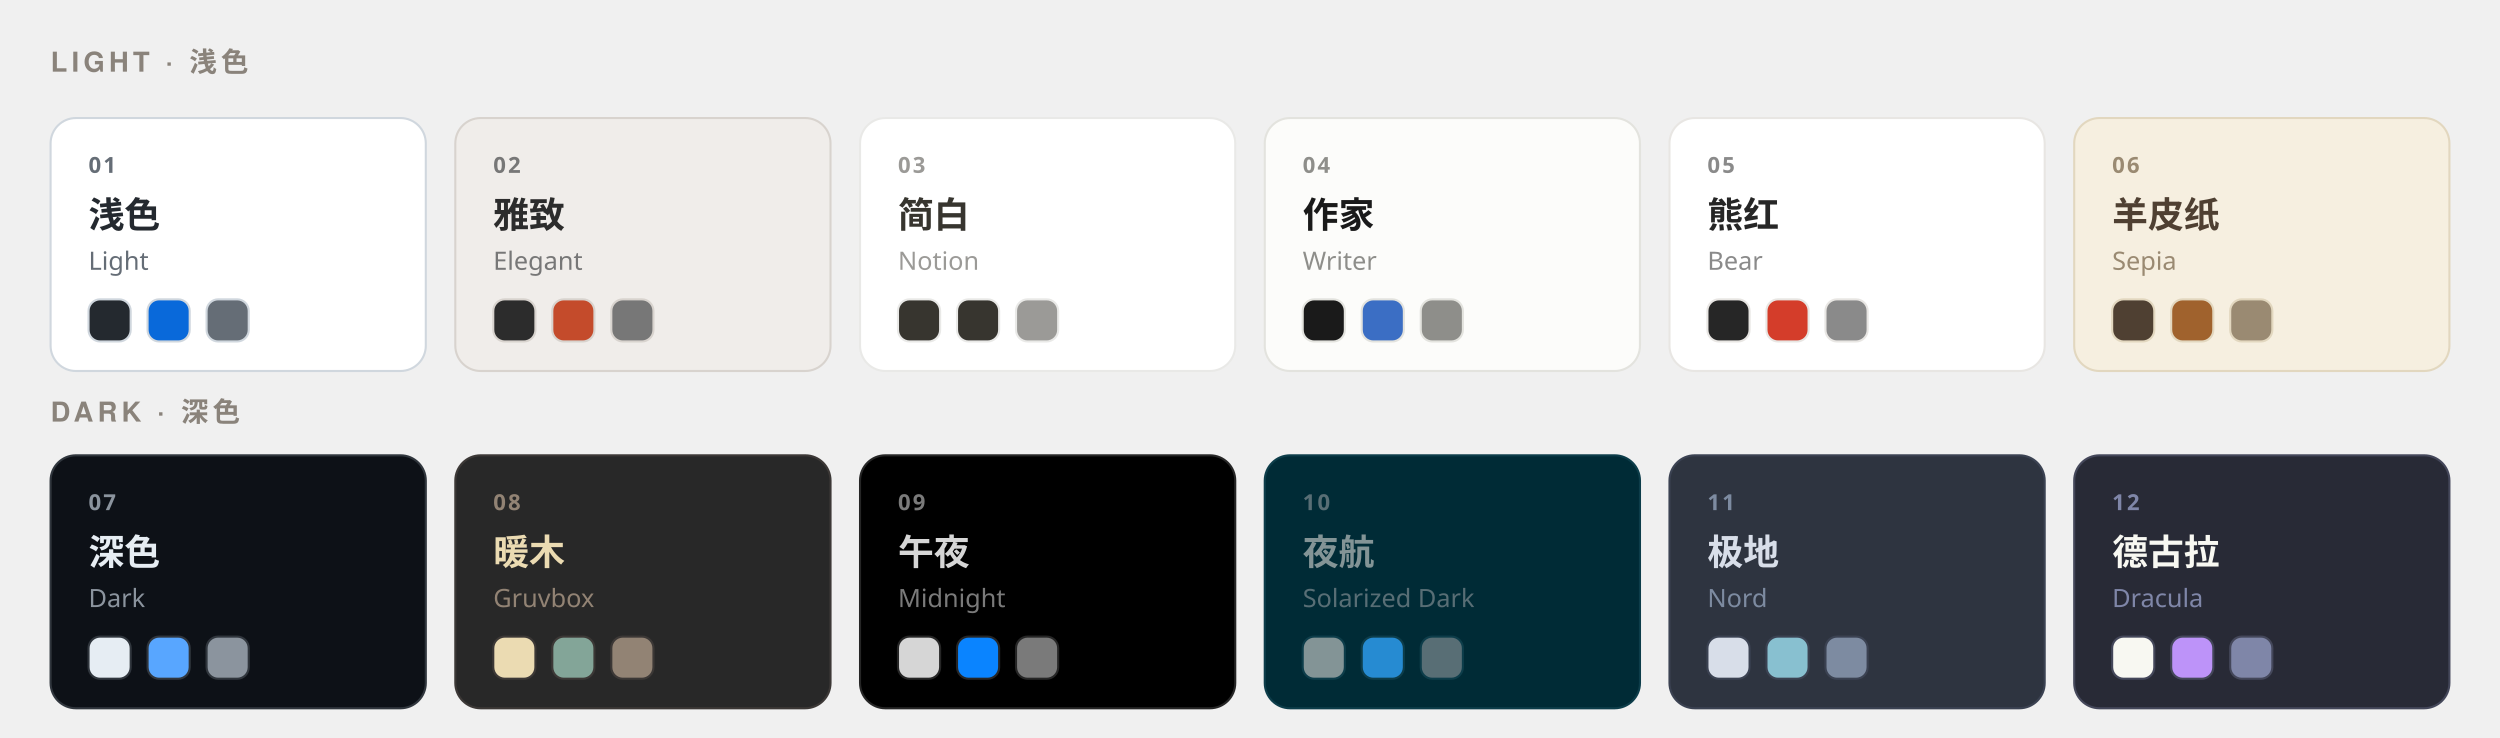
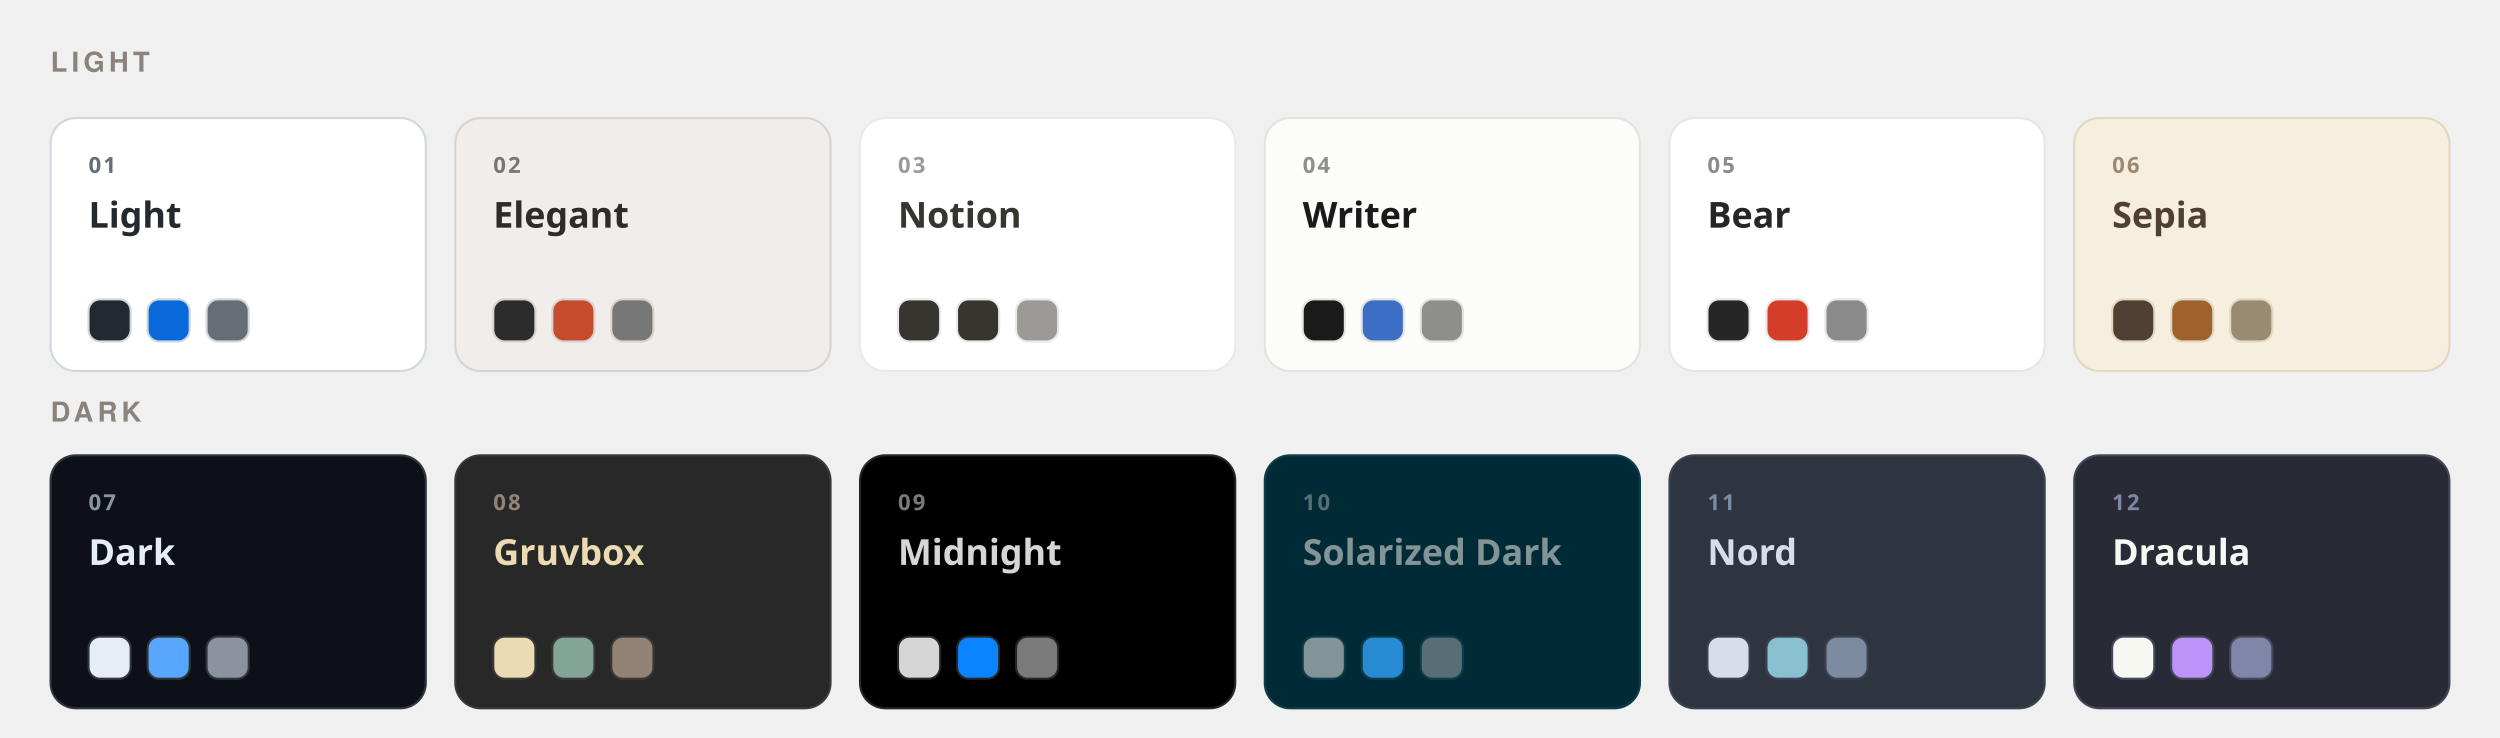
<svg xmlns="http://www.w3.org/2000/svg" width="1186" height="350" viewBox="0 0 1186 350" font-family="-apple-system,BlinkMacSystemFont,Segoe UI,Helvetica,Arial,sans-serif">
-   <text x="24" y="34" font-size="13" font-weight="700" letter-spacing="2" fill="#8a837b">LIGHT · 浅色</text>
+   <text x="24" y="34" font-size="13" font-weight="700" letter-spacing="2" fill="#8a837b">LIGHT</text>
  <rect x="24" y="56" width="178" height="120" rx="12" fill="#ffffff" stroke="#d0d7de" stroke-width="1" />
  <text x="42" y="82" font-family="sans-serif" font-size="10.5" font-weight="700" letter-spacing="1" fill="#656d76">01</text>
-   <text x="42" y="108" font-family="sans-serif" font-size="17" font-weight="700" fill="#24292f">浅色</text>
-   <text x="42" y="128" font-family="sans-serif" font-size="12" fill="#656d76">Light</text>
+   <text x="42" y="108" font-family="sans-serif" font-size="17" font-weight="700" fill="#24292f">Light</text>
  <rect x="42" y="142" width="20" height="20" rx="5.5" fill="#24292f" stroke="#d0d7de" stroke-width="1" />
  <rect x="70" y="142" width="20" height="20" rx="5.5" fill="#0969da" stroke="#d0d7de" stroke-width="1" />
  <rect x="98" y="142" width="20" height="20" rx="5.5" fill="#656d76" stroke="#d0d7de" stroke-width="1" />
  <rect x="216" y="56" width="178" height="120" rx="12" fill="#f0edea" stroke="#d8d3ce" stroke-width="1" />
  <text x="234" y="82" font-family="sans-serif" font-size="10.5" font-weight="700" letter-spacing="1" fill="#777777">02</text>
-   <text x="234" y="108" font-family="sans-serif" font-size="17" font-weight="700" fill="#2c2c2c">雅致</text>
-   <text x="234" y="128" font-family="sans-serif" font-size="12" fill="#777777">Elegant</text>
+   <text x="234" y="108" font-family="sans-serif" font-size="17" font-weight="700" fill="#2c2c2c">Elegant</text>
  <rect x="234" y="142" width="20" height="20" rx="5.5" fill="#2c2c2c" stroke="#d8d3ce" stroke-width="1" />
  <rect x="262" y="142" width="20" height="20" rx="5.5" fill="#c44b2b" stroke="#d8d3ce" stroke-width="1" />
  <rect x="290" y="142" width="20" height="20" rx="5.5" fill="#777777" stroke="#d8d3ce" stroke-width="1" />
  <rect x="408" y="56" width="178" height="120" rx="12" fill="#ffffff" stroke="#e9e9e7" stroke-width="1" />
  <text x="426" y="82" font-family="sans-serif" font-size="10.5" font-weight="700" letter-spacing="1" fill="#9b9a97">03</text>
-   <text x="426" y="108" font-family="sans-serif" font-size="17" font-weight="700" fill="#37352f">简白</text>
-   <text x="426" y="128" font-family="sans-serif" font-size="12" fill="#9b9a97">Notion</text>
+   <text x="426" y="108" font-family="sans-serif" font-size="17" font-weight="700" fill="#37352f">Notion</text>
  <rect x="426" y="142" width="20" height="20" rx="5.5" fill="#37352f" stroke="#e9e9e7" stroke-width="1" />
  <rect x="454" y="142" width="20" height="20" rx="5.5" fill="#37352f" stroke="#e9e9e7" stroke-width="1" />
  <rect x="482" y="142" width="20" height="20" rx="5.5" fill="#9b9a97" stroke="#e9e9e7" stroke-width="1" />
  <rect x="600" y="56" width="178" height="120" rx="12" fill="#fcfcfa" stroke="#e3e3de" stroke-width="1" />
  <text x="618" y="82" font-family="sans-serif" font-size="10.5" font-weight="700" letter-spacing="1" fill="#8e8e8a">04</text>
-   <text x="618" y="108" font-family="sans-serif" font-size="17" font-weight="700" fill="#1a1a1a">作家</text>
-   <text x="618" y="128" font-family="sans-serif" font-size="12" fill="#8e8e8a">Writer</text>
+   <text x="618" y="108" font-family="sans-serif" font-size="17" font-weight="700" fill="#1a1a1a">Writer</text>
  <rect x="618" y="142" width="20" height="20" rx="5.5" fill="#1a1a1a" stroke="#e3e3de" stroke-width="1" />
  <rect x="646" y="142" width="20" height="20" rx="5.5" fill="#3b6ec4" stroke="#e3e3de" stroke-width="1" />
  <rect x="674" y="142" width="20" height="20" rx="5.5" fill="#8e8e8a" stroke="#e3e3de" stroke-width="1" />
  <rect x="792" y="56" width="178" height="120" rx="12" fill="#ffffff" stroke="#e8e6e3" stroke-width="1" />
  <text x="810" y="82" font-family="sans-serif" font-size="10.5" font-weight="700" letter-spacing="1" fill="#8a8a8a">05</text>
-   <text x="810" y="108" font-family="sans-serif" font-size="17" font-weight="700" fill="#262626">熊红</text>
-   <text x="810" y="128" font-family="sans-serif" font-size="12" fill="#8a8a8a">Bear</text>
+   <text x="810" y="108" font-family="sans-serif" font-size="17" font-weight="700" fill="#262626">Bear</text>
  <rect x="810" y="142" width="20" height="20" rx="5.5" fill="#262626" stroke="#e8e6e3" stroke-width="1" />
  <rect x="838" y="142" width="20" height="20" rx="5.5" fill="#d43d2a" stroke="#e8e6e3" stroke-width="1" />
  <rect x="866" y="142" width="20" height="20" rx="5.5" fill="#8a8a8a" stroke="#e8e6e3" stroke-width="1" />
  <rect x="984" y="56" width="178" height="120" rx="12" fill="#f6efe0" stroke="#e2d7bf" stroke-width="1" />
  <text x="1002" y="82" font-family="sans-serif" font-size="10.5" font-weight="700" letter-spacing="1" fill="#9a8a72">06</text>
-   <text x="1002" y="108" font-family="sans-serif" font-size="17" font-weight="700" fill="#4f4032">羊皮纸</text>
-   <text x="1002" y="128" font-family="sans-serif" font-size="12" fill="#9a8a72">Sepia</text>
+   <text x="1002" y="108" font-family="sans-serif" font-size="17" font-weight="700" fill="#4f4032">Sepia</text>
  <rect x="1002" y="142" width="20" height="20" rx="5.5" fill="#4f4032" stroke="#e2d7bf" stroke-width="1" />
  <rect x="1030" y="142" width="20" height="20" rx="5.5" fill="#a0622d" stroke="#e2d7bf" stroke-width="1" />
  <rect x="1058" y="142" width="20" height="20" rx="5.5" fill="#9a8a72" stroke="#e2d7bf" stroke-width="1" />
-   <text x="24" y="200" font-size="13" font-weight="700" letter-spacing="2" fill="#8a837b">DARK · 深色</text>
+   <text x="24" y="200" font-size="13" font-weight="700" letter-spacing="2" fill="#8a837b">DARK</text>
  <rect x="24" y="216" width="178" height="120" rx="12" fill="#0d1117" stroke="#30363d" stroke-width="1" />
  <text x="42" y="242" font-family="sans-serif" font-size="10.5" font-weight="700" letter-spacing="1" fill="#8b949e">07</text>
-   <text x="42" y="268" font-family="sans-serif" font-size="17" font-weight="700" fill="#e6edf3">深色</text>
-   <text x="42" y="288" font-family="sans-serif" font-size="12" fill="#8b949e">Dark</text>
+   <text x="42" y="268" font-family="sans-serif" font-size="17" font-weight="700" fill="#e6edf3">Dark</text>
  <rect x="42" y="302" width="20" height="20" rx="5.5" fill="#e6edf3" stroke="#30363d" stroke-width="1" />
  <rect x="70" y="302" width="20" height="20" rx="5.5" fill="#58a6ff" stroke="#30363d" stroke-width="1" />
  <rect x="98" y="302" width="20" height="20" rx="5.5" fill="#8b949e" stroke="#30363d" stroke-width="1" />
  <rect x="216" y="216" width="178" height="120" rx="12" fill="#282828" stroke="#3c3836" stroke-width="1" />
  <text x="234" y="242" font-family="sans-serif" font-size="10.5" font-weight="700" letter-spacing="1" fill="#928374">08</text>
-   <text x="234" y="268" font-family="sans-serif" font-size="17" font-weight="700" fill="#ebdbb2">暖木</text>
-   <text x="234" y="288" font-family="sans-serif" font-size="12" fill="#928374">Gruvbox</text>
+   <text x="234" y="268" font-family="sans-serif" font-size="17" font-weight="700" fill="#ebdbb2">Gruvbox</text>
  <rect x="234" y="302" width="20" height="20" rx="5.5" fill="#ebdbb2" stroke="#3c3836" stroke-width="1" />
  <rect x="262" y="302" width="20" height="20" rx="5.5" fill="#83a598" stroke="#3c3836" stroke-width="1" />
  <rect x="290" y="302" width="20" height="20" rx="5.5" fill="#928374" stroke="#3c3836" stroke-width="1" />
  <rect x="408" y="216" width="178" height="120" rx="12" fill="#000000" stroke="#262626" stroke-width="1" />
  <text x="426" y="242" font-family="sans-serif" font-size="10.5" font-weight="700" letter-spacing="1" fill="#7a7a7a">09</text>
-   <text x="426" y="268" font-family="sans-serif" font-size="17" font-weight="700" fill="#d6d6d6">午夜</text>
-   <text x="426" y="288" font-family="sans-serif" font-size="12" fill="#7a7a7a">Midnight</text>
+   <text x="426" y="268" font-family="sans-serif" font-size="17" font-weight="700" fill="#d6d6d6">Midnight</text>
  <rect x="426" y="302" width="20" height="20" rx="5.5" fill="#d6d6d6" stroke="#262626" stroke-width="1" />
  <rect x="454" y="302" width="20" height="20" rx="5.5" fill="#0a84ff" stroke="#262626" stroke-width="1" />
  <rect x="482" y="302" width="20" height="20" rx="5.5" fill="#7a7a7a" stroke="#262626" stroke-width="1" />
  <rect x="600" y="216" width="178" height="120" rx="12" fill="#002b36" stroke="#0d3d4a" stroke-width="1" />
  <text x="618" y="242" font-family="sans-serif" font-size="10.5" font-weight="700" letter-spacing="1" fill="#586e75">10</text>
-   <text x="618" y="268" font-family="sans-serif" font-size="17" font-weight="700" fill="#839496">夜航</text>
-   <text x="618" y="288" font-family="sans-serif" font-size="12" fill="#586e75">Solarized Dark</text>
+   <text x="618" y="268" font-family="sans-serif" font-size="17" font-weight="700" fill="#839496">Solarized Dark</text>
  <rect x="618" y="302" width="20" height="20" rx="5.5" fill="#839496" stroke="#0d3d4a" stroke-width="1" />
  <rect x="646" y="302" width="20" height="20" rx="5.5" fill="#268bd2" stroke="#0d3d4a" stroke-width="1" />
  <rect x="674" y="302" width="20" height="20" rx="5.5" fill="#586e75" stroke="#0d3d4a" stroke-width="1" />
  <rect x="792" y="216" width="178" height="120" rx="12" fill="#2e3440" stroke="#3b4252" stroke-width="1" />
  <text x="810" y="242" font-family="sans-serif" font-size="10.5" font-weight="700" letter-spacing="1" fill="#7d8ba1">11</text>
-   <text x="810" y="268" font-family="sans-serif" font-size="17" font-weight="700" fill="#d8dee9">极地</text>
-   <text x="810" y="288" font-family="sans-serif" font-size="12" fill="#7d8ba1">Nord</text>
+   <text x="810" y="268" font-family="sans-serif" font-size="17" font-weight="700" fill="#d8dee9">Nord</text>
  <rect x="810" y="302" width="20" height="20" rx="5.5" fill="#d8dee9" stroke="#3b4252" stroke-width="1" />
  <rect x="838" y="302" width="20" height="20" rx="5.5" fill="#88c0d0" stroke="#3b4252" stroke-width="1" />
  <rect x="866" y="302" width="20" height="20" rx="5.5" fill="#7d8ba1" stroke="#3b4252" stroke-width="1" />
  <rect x="984" y="216" width="178" height="120" rx="12" fill="#282a36" stroke="#44475a" stroke-width="1" />
  <text x="1002" y="242" font-family="sans-serif" font-size="10.5" font-weight="700" letter-spacing="1" fill="#7f86a8">12</text>
-   <text x="1002" y="268" font-family="sans-serif" font-size="17" font-weight="700" fill="#f8f8f2">德古拉</text>
-   <text x="1002" y="288" font-family="sans-serif" font-size="12" fill="#7f86a8">Dracula</text>
+   <text x="1002" y="268" font-family="sans-serif" font-size="17" font-weight="700" fill="#f8f8f2">Dracula</text>
  <rect x="1002" y="302" width="20" height="20" rx="5.5" fill="#f8f8f2" stroke="#44475a" stroke-width="1" />
  <rect x="1030" y="302" width="20" height="20" rx="5.5" fill="#bd93f9" stroke="#44475a" stroke-width="1" />
  <rect x="1058" y="302" width="20" height="20" rx="5.5" fill="#7f86a8" stroke="#44475a" stroke-width="1" />
</svg>
